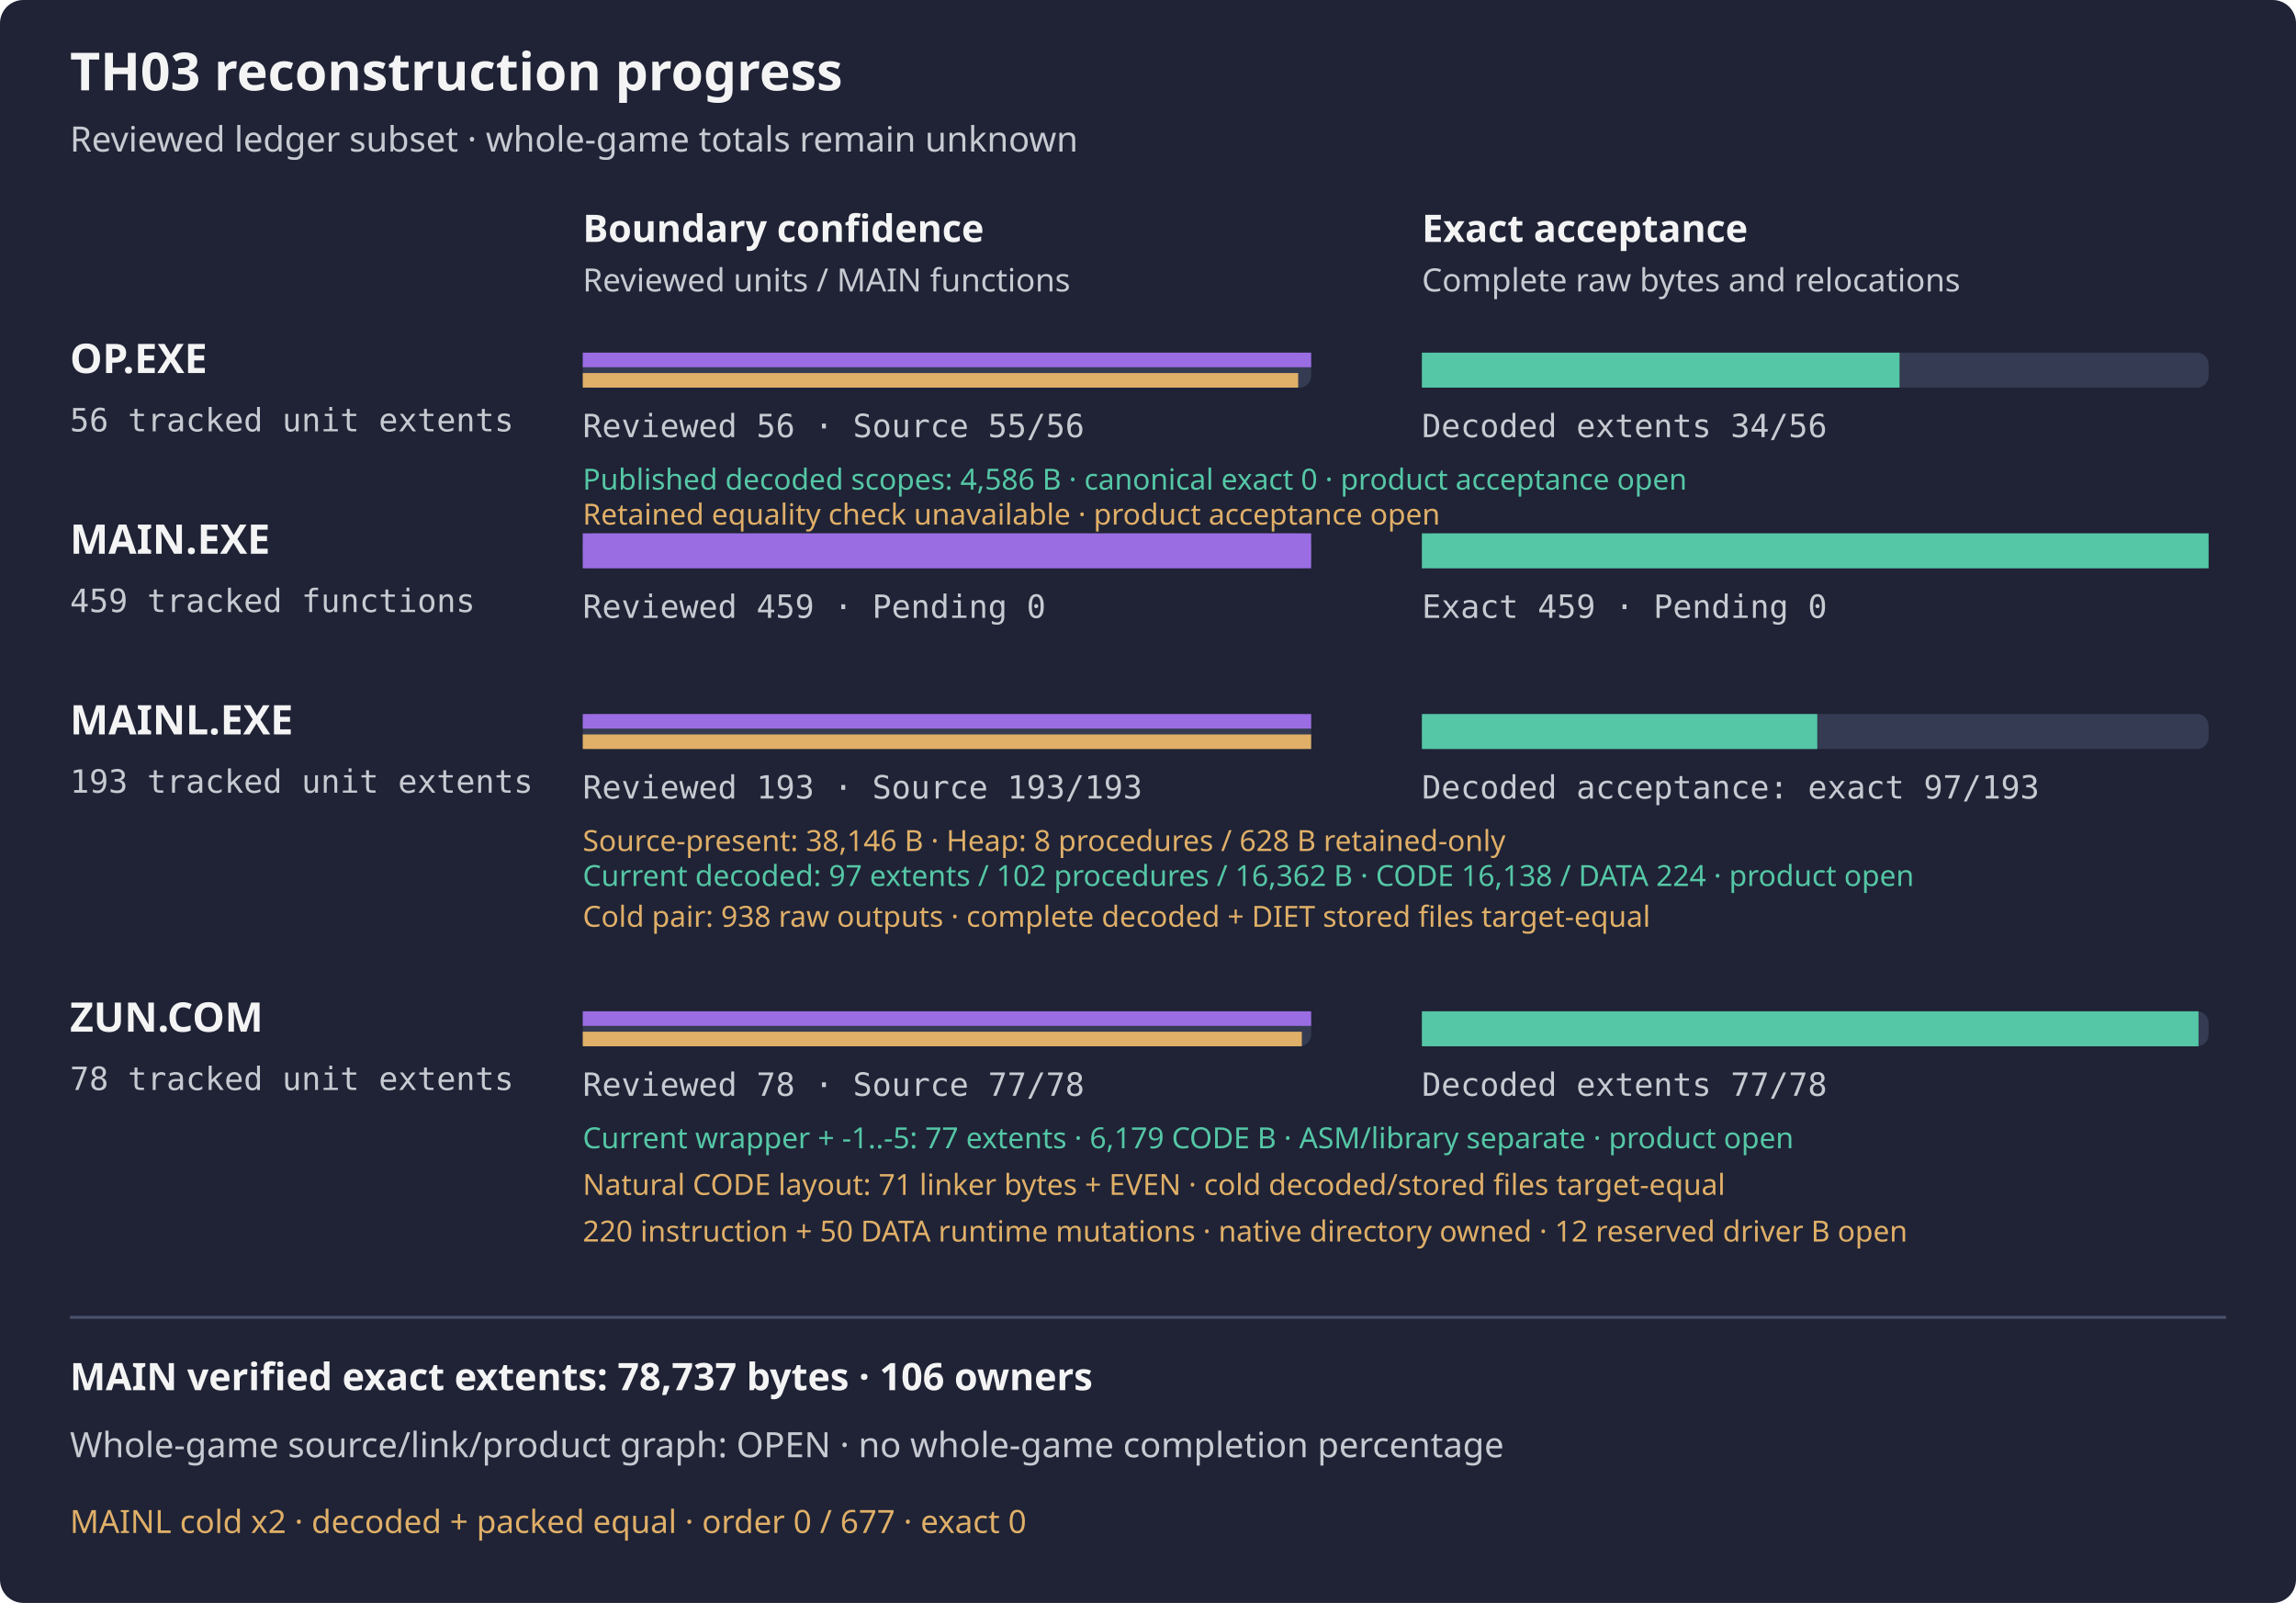
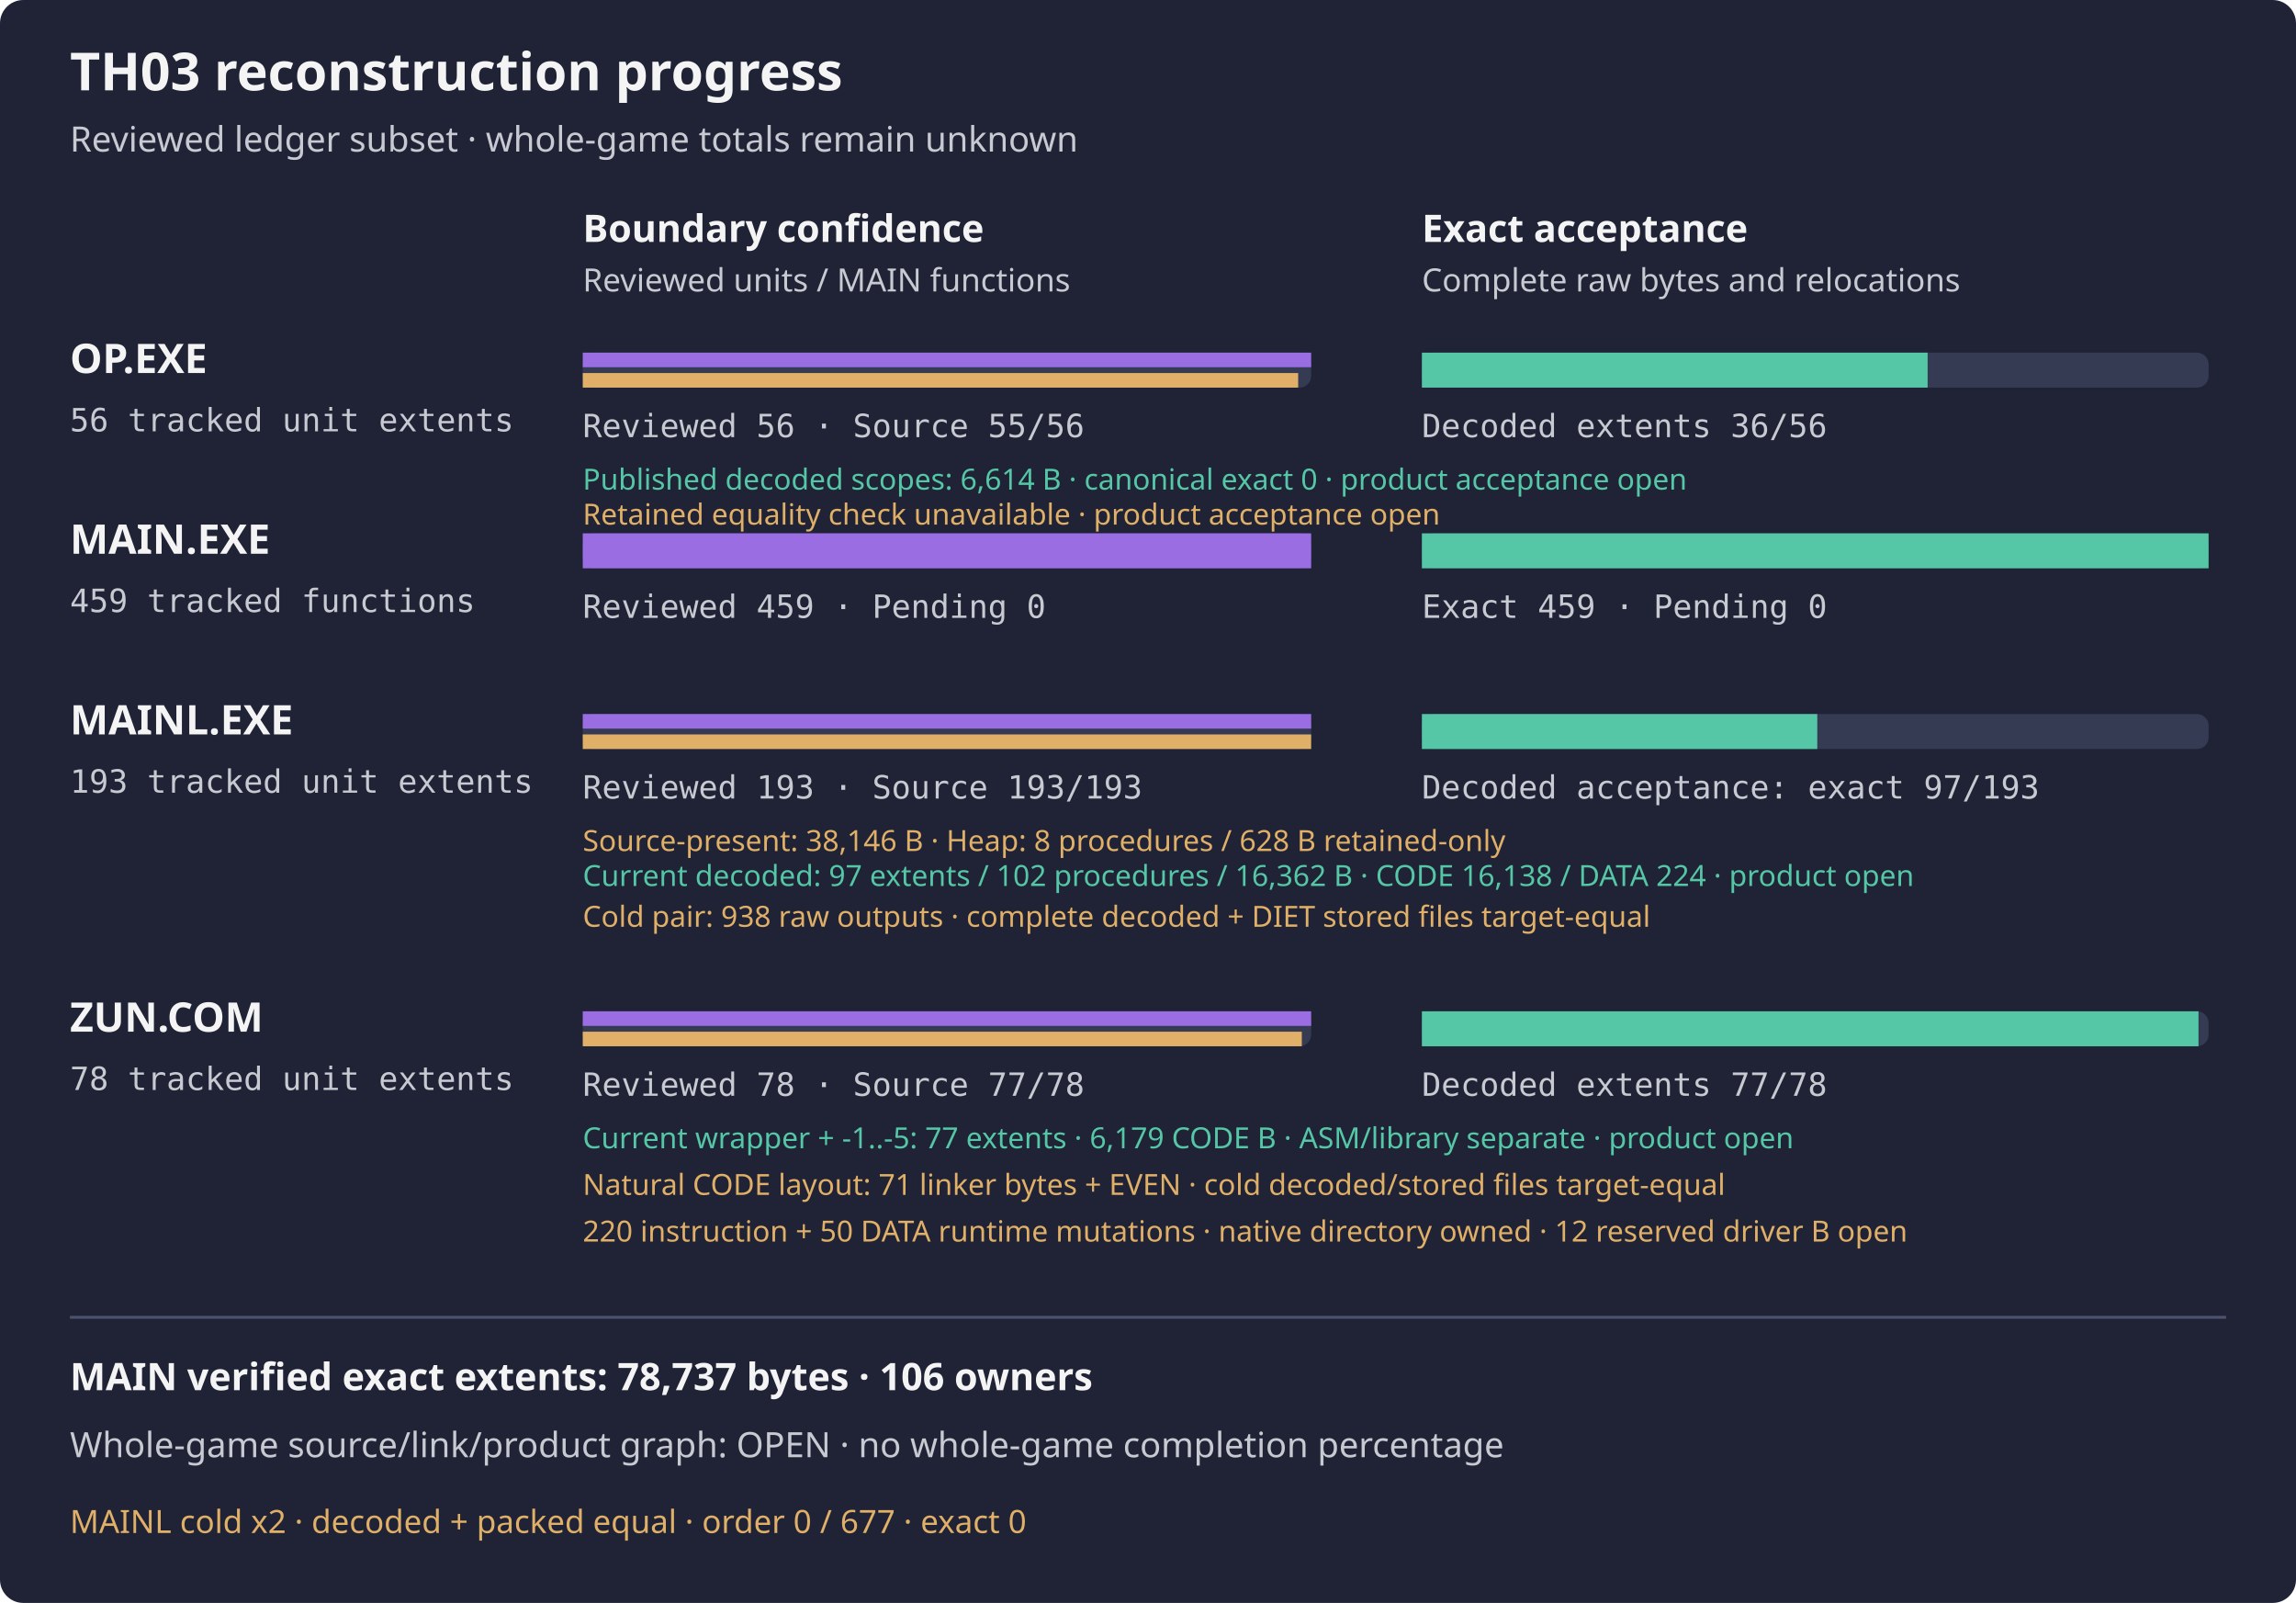
<svg xmlns="http://www.w3.org/2000/svg" width="788" height="550" viewBox="0 0 788 550" role="img" aria-label="TH03 reviewed subset reconstruction progress">
  <rect width="788" height="550" rx="8" fill="#1f2335" />
  <text x="24" y="31" fill="#f4f4f5" font-family="sans-serif" font-size="18" font-weight="600">TH03 reconstruction progress</text>
  <text x="24" y="52" fill="#c8cad2" font-family="sans-serif" font-size="12">Reviewed ledger subset · whole-game totals remain unknown</text>
  <text x="200" y="83" fill="#f4f4f5" font-family="sans-serif" font-size="13" font-weight="600">Boundary confidence</text>
  <text x="488" y="83" fill="#f4f4f5" font-family="sans-serif" font-size="13" font-weight="600">Exact acceptance</text>
  <text x="200" y="100" fill="#c8cad2" font-family="sans-serif" font-size="11">Reviewed units / MAIN functions</text>
  <text x="488" y="100" fill="#c8cad2" font-family="sans-serif" font-size="11">Complete raw bytes and relocations</text>
  <g aria-label="OP.EXE bars count tracked unit extents, not functions; source-present is not exact">
    <text x="24" y="128" fill="#f4f4f5" font-family="sans-serif" font-size="14" font-weight="600">OP.EXE</text>
    <text x="24" y="148" fill="#c8cad2" font-family="monospace" font-size="11">56 tracked unit extents</text>
    <rect x="200" y="121" width="250" height="12" rx="4" fill="#353b52" />
    <rect x="488" y="121" width="270" height="12" rx="4" fill="#353b52" />
    <rect x="200" y="121" width="250.00" height="5" fill="#9b6de3" />
    <rect x="200" y="128" width="245.54" height="5" fill="#e0af68" />
-     <rect x="488" y="121" width="163.93" height="12" fill="#55c7a6" />
+     <rect x="488" y="121" width="173.57" height="12" fill="#55c7a6" />
    <text x="200" y="150" fill="#c8cad2" font-family="monospace" font-size="11">Reviewed 56 · Source 55/56</text>
-     <text x="488" y="150" fill="#c8cad2" font-family="monospace" font-size="11">Decoded extents 34/56</text>
+     <text x="488" y="150" fill="#c8cad2" font-family="monospace" font-size="11">Decoded extents 36/56</text>
  </g>
-   <text x="200" y="168" fill="#55c7a6" font-family="sans-serif" font-size="10">Published decoded scopes: 4,586 B · canonical exact 0 · product acceptance open</text>
+   <text x="200" y="168" fill="#55c7a6" font-family="sans-serif" font-size="10">Published decoded scopes: 6,614 B · canonical exact 0 · product acceptance open</text>
  <text x="200" y="180" fill="#e0af68" font-family="sans-serif" font-size="10">Retained equality check unavailable · product acceptance open</text>
  <text x="24" y="190" fill="#f4f4f5" font-family="sans-serif" font-size="14" font-weight="600">MAIN.EXE</text>
  <text x="24" y="210" fill="#c8cad2" font-family="monospace" font-size="11">459 tracked functions</text>
  <rect x="200" y="183" width="250" height="12" rx="4" fill="#353b52" />
  <rect x="488" y="183" width="270" height="12" rx="4" fill="#353b52" />
  <rect x="200" y="183" width="250.00" height="12" fill="#9b6de3" />
  <rect x="488" y="183" width="270.00" height="12" fill="#55c7a6" />
  <text x="200" y="212" fill="#c8cad2" font-family="monospace" font-size="11">Reviewed 459 · Pending 0</text>
  <text x="488" y="212" fill="#c8cad2" font-family="monospace" font-size="11">Exact 459 · Pending 0</text>
  <g aria-label="MAINL bars count tracked unit extents, not functions; source-present is not exact">
    <text x="24" y="252" fill="#f4f4f5" font-family="sans-serif" font-size="14" font-weight="600">MAINL.EXE</text>
    <text x="24" y="272" fill="#c8cad2" font-family="monospace" font-size="11">193 tracked unit extents</text>
    <rect x="200" y="245" width="250" height="12" rx="4" fill="#353b52" />
    <rect x="488" y="245" width="270" height="12" rx="4" fill="#353b52" />
    <rect x="200" y="245" width="250.00" height="5" fill="#9b6de3" />
    <rect x="200" y="252" width="250.00" height="5" fill="#e0af68" />
    <rect x="488" y="245" width="135.70" height="12" fill="#55c7a6" />
    <text x="200" y="274" fill="#c8cad2" font-family="monospace" font-size="11">Reviewed 193 · Source 193/193</text>
    <text x="488" y="274" fill="#c8cad2" font-family="monospace" font-size="11">Decoded acceptance: exact 97/193</text>
    <text x="200" y="292" fill="#e0af68" font-family="sans-serif" font-size="10">Source-present: 38,146 B · Heap: 8 procedures / 628 B retained-only</text>
  </g>
  <text x="200" y="304" fill="#55c7a6" font-family="sans-serif" font-size="10">Current decoded: 97 extents / 102 procedures / 16,362 B · CODE 16,138 / DATA 224 · product open</text>
  <text x="200" y="318" fill="#e0af68" font-family="sans-serif" font-size="10">Cold pair: 938 raw outputs · complete decoded + DIET stored files target-equal</text>
  <g aria-label="ZUN.COM bars count tracked unit extents, not functions; source-present is not exact">
    <text x="24" y="354" fill="#f4f4f5" font-family="sans-serif" font-size="14" font-weight="600">ZUN.COM</text>
    <text x="24" y="374" fill="#c8cad2" font-family="monospace" font-size="11">78 tracked unit extents</text>
    <rect x="200" y="347" width="250" height="12" rx="4" fill="#353b52" />
    <rect x="488" y="347" width="270" height="12" rx="4" fill="#353b52" />
    <rect x="200" y="347" width="250.00" height="5" fill="#9b6de3" />
    <rect x="200" y="354" width="246.79" height="5" fill="#e0af68" />
    <rect x="488" y="347" width="266.54" height="12" fill="#55c7a6" />
    <text x="200" y="376" fill="#c8cad2" font-family="monospace" font-size="11">Reviewed 78 · Source 77/78</text>
    <text x="488" y="376" fill="#c8cad2" font-family="monospace" font-size="11">Decoded extents 77/78</text>
  </g>
  <text x="200" y="394" fill="#55c7a6" font-family="sans-serif" font-size="10">Current wrapper + -1..-5: 77 extents · 6,179 CODE B · ASM/library separate · product open</text>
  <text x="200" y="410" fill="#e0af68" font-family="sans-serif" font-size="10">Natural CODE layout: 71 linker bytes + EVEN · cold decoded/stored files target-equal</text>
  <text x="200" y="426" fill="#e0af68" font-family="sans-serif" font-size="10">220 instruction + 50 DATA runtime mutations · native directory owned · 12 reserved driver B open</text>
  <path d="M24 452 H764" stroke="#4b526d" />
  <text x="24" y="477" fill="#f4f4f5" font-family="sans-serif" font-size="13" font-weight="600">MAIN verified exact extents: 78,737 bytes · 106 owners</text>
  <text x="24" y="500" fill="#c8cad2" font-family="sans-serif" font-size="12">Whole-game source/link/product graph: OPEN · no whole-game completion percentage</text>
  <text x="24" y="526" fill="#e0af68" font-family="sans-serif" font-size="11">MAINL cold x2 · decoded + packed equal · order 0 / 677 · exact 0</text>
</svg>
